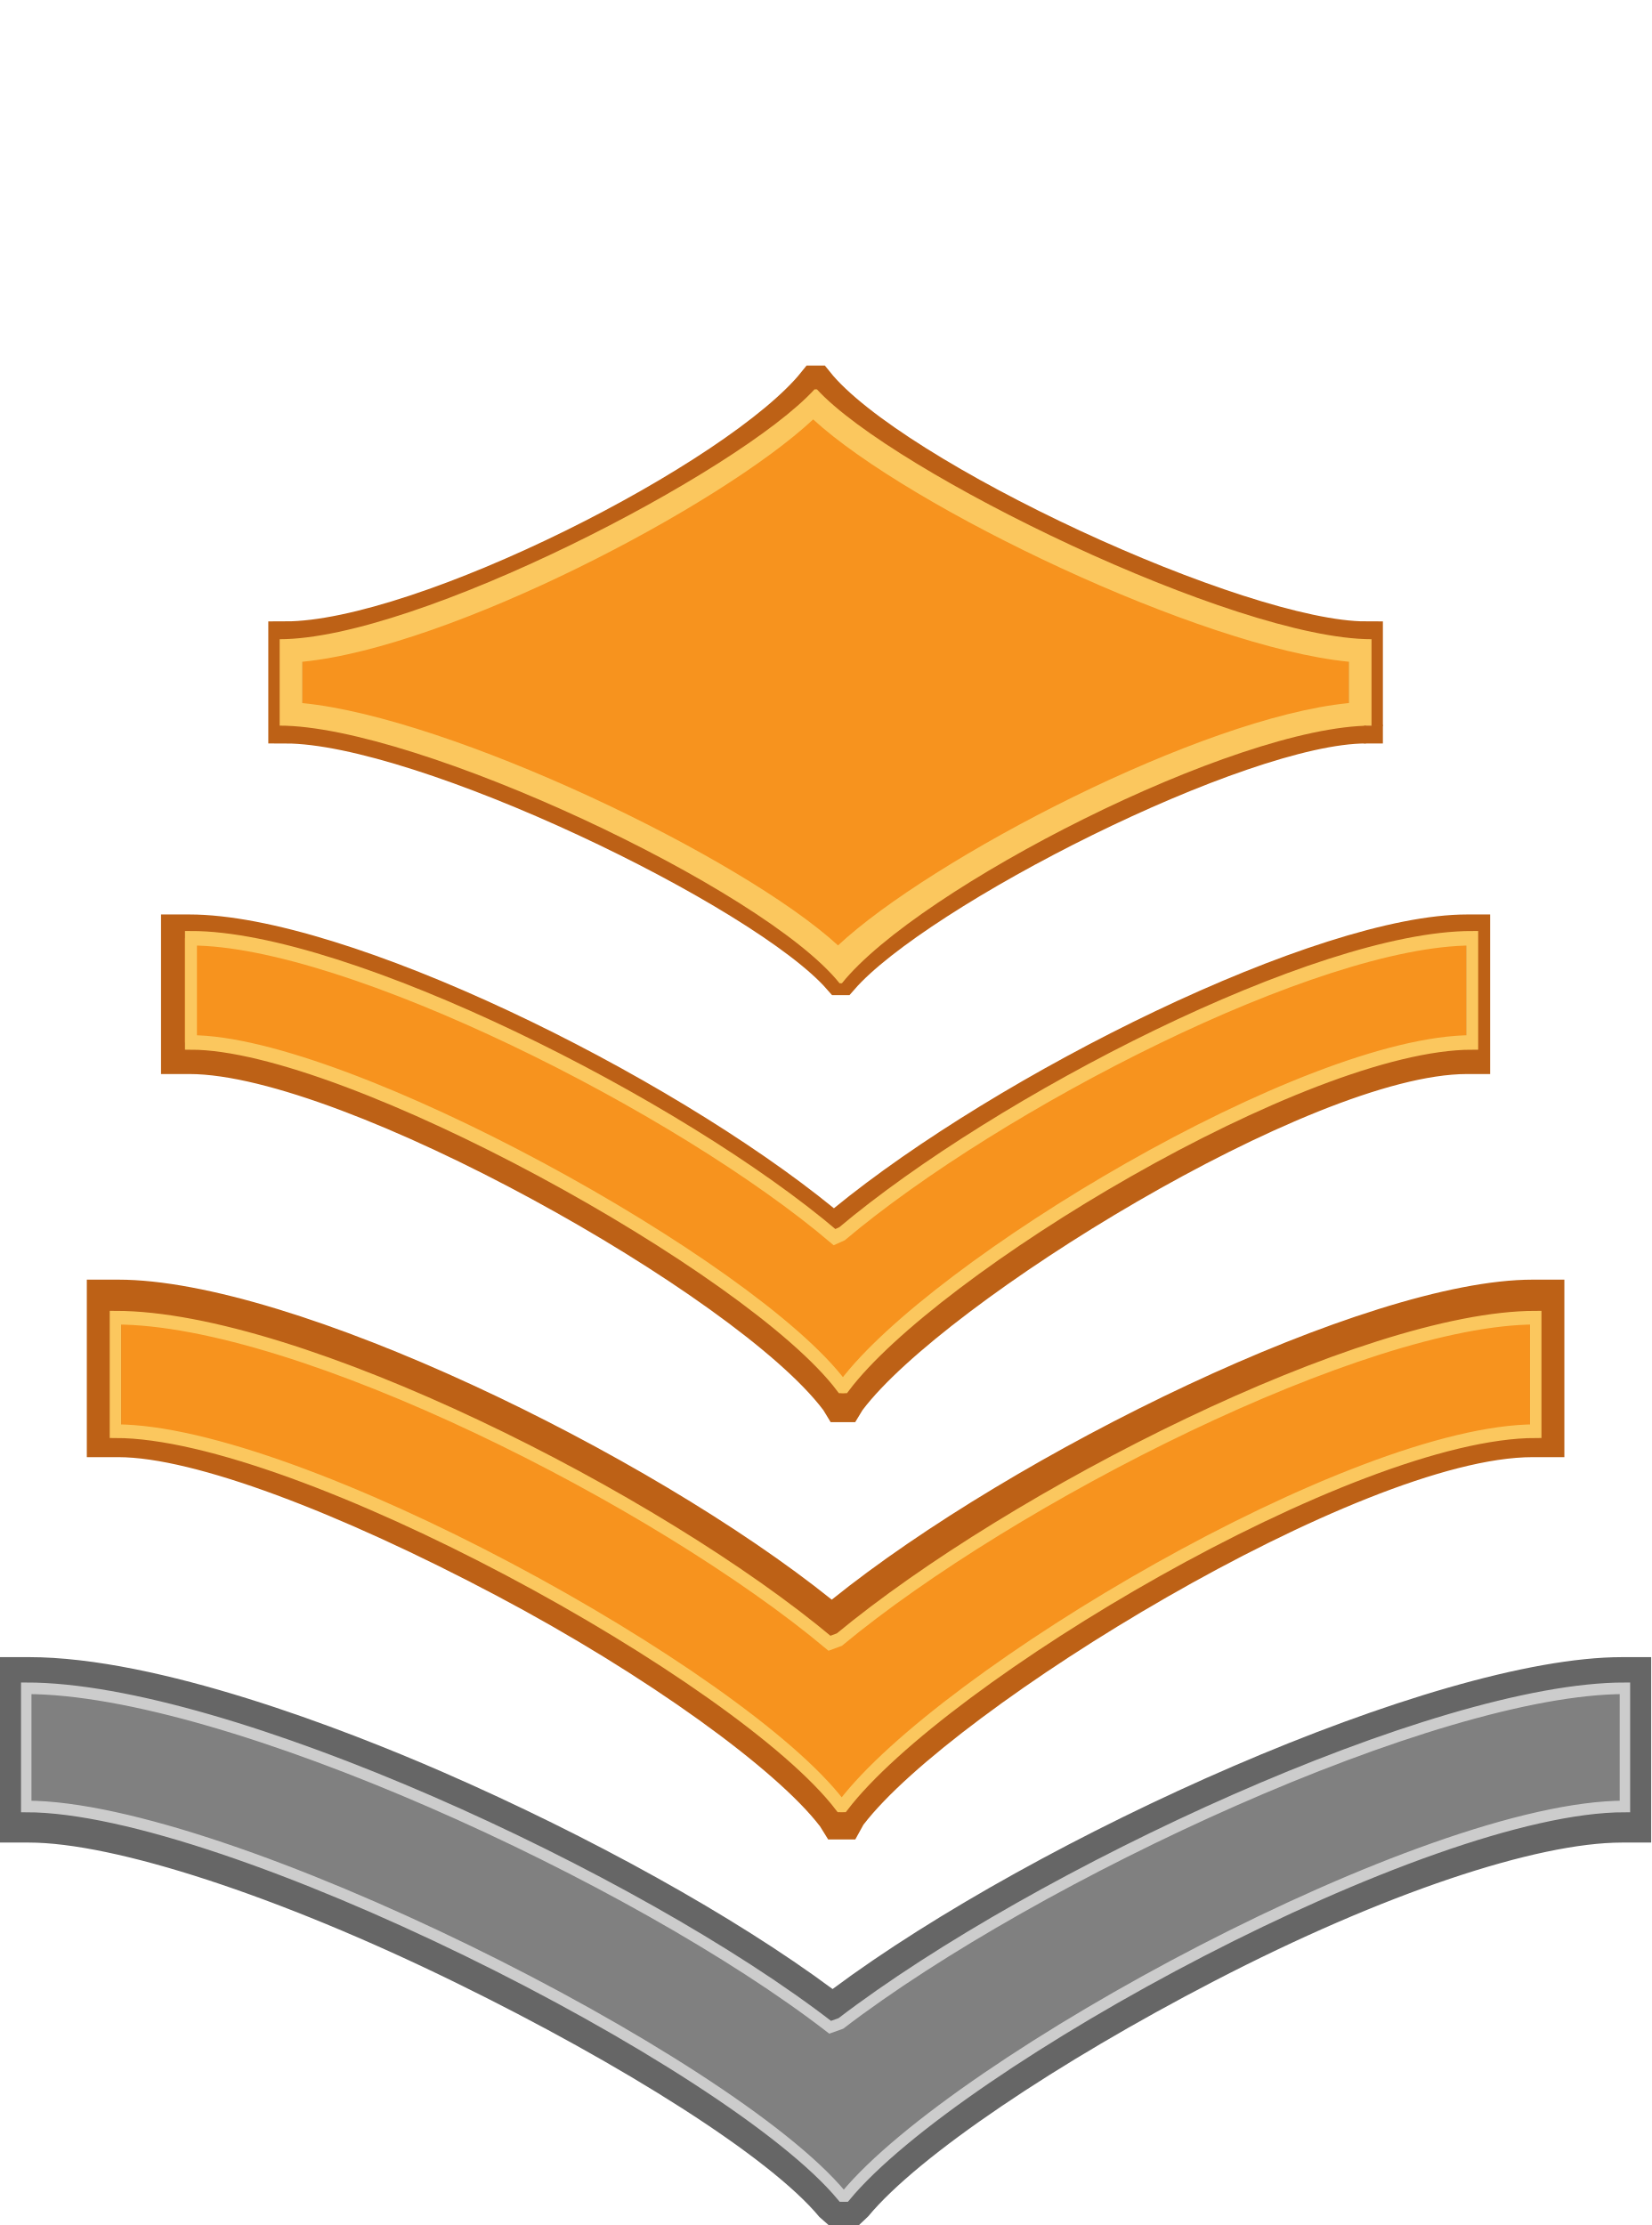
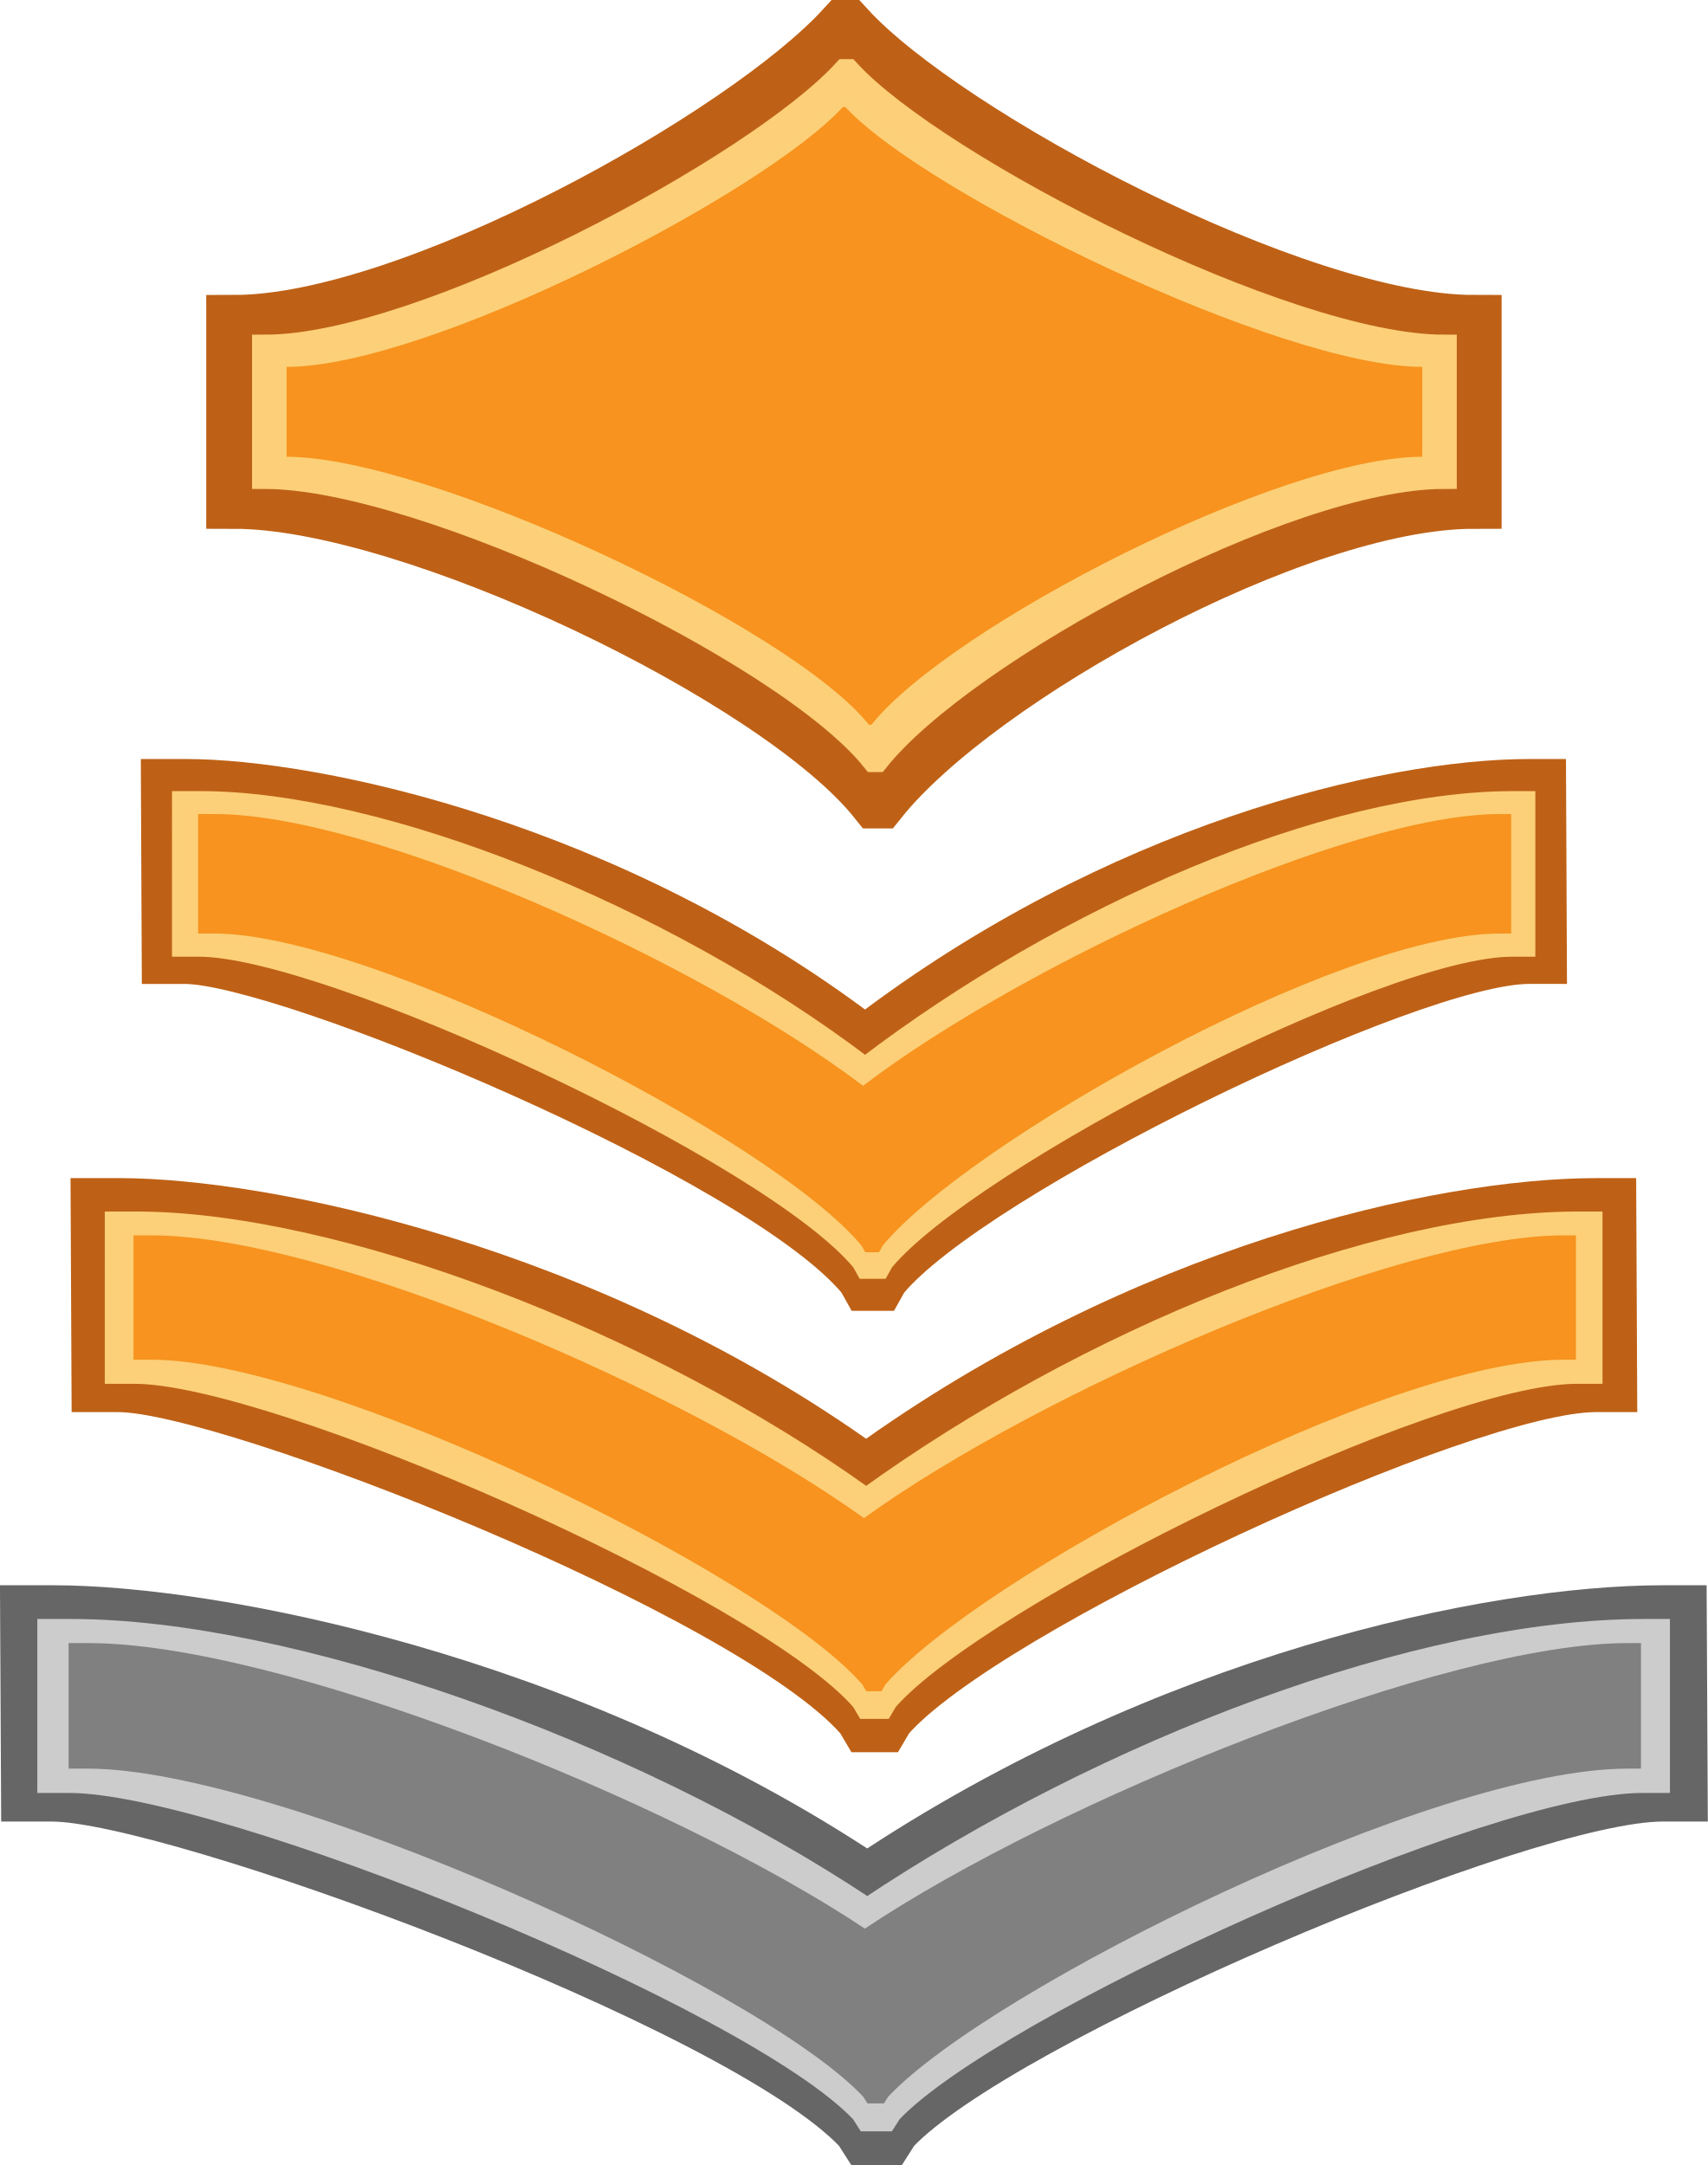
- <svg xmlns="http://www.w3.org/2000/svg" version="1.1" id="Ebene_1" x="0px" y="0px" width="157" height="211.581" viewBox="0 0 157 211.581" enable-background="new 0 0 800 600" xml:space="preserve">
+ <svg xmlns="http://www.w3.org/2000/svg" version="1.1" id="Ebene_1" x="0px" y="0px" width="156.119" height="197.938" viewBox="0 0 156.119 197.938" enable-background="new 0 0 800 600" xml:space="preserve">
  <defs id="defs63" />
-   <g id="g12" transform="matrix(1.138555,0,0,1.379468,-185.0754,-93.75196)">
+   <g id="g5391" transform="matrix(1.101172,0,0,1.213951,-176.319,-90.79546)">
    <path stroke-miterlimit="10" d="M 232.84,153.243" id="path2" style="fill:#f7931e;stroke:#f15a24;stroke-width:1.026;stroke-miterlimit:10" />
    <g id="g10">
-       <path d="m 232.377,165 -0.305,-0.495 C 224.741,156.466 191.402,141 178.362,141 H 177 v -9 h 1.361 c 13.143,0 40.338,11.172 53.836,20.469 C 245.562,143.233 272.507,132 285.075,132 H 286 v 9 h -0.925 c -13.486,0 -44.217,15.789 -51.251,23.505 L 233.519,165 Z" id="path4" style="fill:#f7931e" />
-       <path d="m 285,133 v 6.822 C 272,139.822 240.55,155 233.065,164 H 232.83 C 225.344,155 192,139.822 178,139.822 v -7.183 c 14,0 40.936,11.51 53.89,20.604 l 0.641,-0.232 c 13.04,-9.058 40.47,-20.372 52.47,-20.372 M 287,131 h -1.925 c -12.56,0 -39.207,11.013 -52.879,20.253 C 218.388,141.956 191.488,131 178.361,131 H 176 v 1.639 7.183 2.178 h 2.361 c 12.858,0 45.727,15.246 52.953,23.17 l 0.61,0.83 h 0.906 0.235 0.906 l 0.61,-0.83 C 241.338,157.758 272.094,142 285.074,142 H 287 v -2.178 -7.183 z" id="path6" style="fill:#bd6116" />
-       <path stroke-miterlimit="10" d="m 232.871,153.011 c 13.04,-9.058 39.629,-20.372 52.629,-20.372 v 7.183 c -14,0 -44.95,15.469 -52.435,23.678 h -0.235 c -7.486,-8.209 -41.33,-23.678 -54.33,-23.678 v -7.183 c 13,0 40.792,11.51 53.746,20.604 z" id="path8" style="fill:none;stroke:#fbc75e;stroke-miterlimit:10" />
+       <path d="m 231.696,171.946 -0.471,-0.764 c -8.254,-9.051 -47.544,-23.856 -55.804,-23.856 h -1.966 l -0.068,-13.801 h 2.101 c 11.07,0 35.608,4.848 56.443,19.198 20.629,-14.256 43.154,-19.195 55.197,-19.198 l 1.428,-1.5e-4 0.068,13.801 -1.564,-2e-4 c -9.616,-0.001 -45.89,15.914 -53.131,23.857 l -0.471,0.764 z" id="path4-7-7" style="fill:#be6116;fill-opacity:1;stroke:#be6116;stroke-width:3.139;stroke-miterlimit:4;stroke-dasharray:none;stroke-opacity:1" />
+       <path d="m 231.853,170.445 -0.378,-0.613 c -7.487,-8.21 -44.281,-23.646 -54.839,-23.646 h -1.578 l 2e-4,-11.153 h 1.687 c 14.97,0 38.461,8.476 55.188,19.997 16.562,-11.446 38.261,-19.995 53.835,-19.997 l 1.147,-1.3e-4 v 11.153 l -1.256,-1.6e-4 c -10.894,-0.001 -45.064,16.025 -52.012,23.646 l -0.378,0.613 z" id="path4-7" style="fill:#fccf78;fill-opacity:1;stroke:#fcd078;stroke-width:1.319;stroke-miterlimit:4;stroke-dasharray:none;stroke-opacity:1" />
+       <path d="m 231.945,169.101 -0.305,-0.495 c -7.331,-8.039 -40.67,-23.505 -53.71,-23.505 h -1.362 v -9 h 1.361 c 13.143,0 40.338,11.172 53.836,20.469 13.365,-9.236 40.31,-20.469 52.878,-20.469 h 0.925 v 9 h -0.925 c -13.486,0 -44.217,15.789 -51.251,23.505 l -0.305,0.495 z" id="path4" style="fill:#f7931e" />
    </g>
  </g>
-   <g id="g24" transform="matrix(1.089074,0,0,1.298363,-173.6205,-78.26295)">
-     <path stroke-miterlimit="10" d="M 232.784,180.63" id="path14" style="fill:#f7931e;stroke:#f15a24;stroke-width:1.188;stroke-miterlimit:10" />
-     <g id="g22">
-       <path d="m 232.248,194 -0.353,-0.686 C 223.411,184.011 184.828,166 169.736,166 H 169 v -10 h 0.736 c 15.211,0 46.684,12.929 62.304,23.688 C 247.507,168.999 278.691,156 293.236,156 H 294 v 10 h -0.764 c -15.607,0 -51.172,18.385 -59.314,27.314 L 233.569,194 Z" id="path16" style="fill:#f7931e" />
-       <path d="m 293,157 v 8.098 c -15,0 -51.293,17.902 -59.956,27.902 h -0.272 C 224.108,183 185,165.098 170,165.098 v -8.313 c 15,0 47.033,13.319 62.025,23.845 l 0.497,-0.27 C 247.613,169.879 279,156.785 293,156.785 M 296,154 h -2.764 c -14.535,0 -45.375,12.745 -61.197,23.438 C 216.059,166.678 184.929,154 169.736,154 H 167 v 2.785 8.313 1.902 h 2.736 c 6.621,0 19.302,4.043 33.094,10.17 13.035,5.792 24.363,12.681 28.188,16.875 l 0.707,0.955 h 1.048 0.272 1.048 l 0.707,-1.074 C 242.621,185.348 278.216,167 293.237,167 H 296 v -1.902 -8.313 z" id="path18" style="fill:#bd6116" />
-       <path stroke-miterlimit="10" d="M 232.706,180.36 C 247.797,169.879 278.5,156.785 293.5,156.785 v 8.313 c -16,0 -51.793,17.902 -60.456,27.402 h -0.272 C 224.108,183 185.5,165.098 169.5,165.098 v -8.313 c 16,0 47.35,13.319 62.341,23.845 z" id="path20" style="fill:none;stroke:#fbc75e;stroke-miterlimit:10" />
+   <g id="g5391-4" transform="matrix(1.209724,0,0,1.262946,-201.3953,-58.94244)">
+     <path stroke-miterlimit="10" d="M 232.84,153.243" id="path2-8" style="fill:#f7931e;stroke:#f15a24;stroke-width:1.026;stroke-miterlimit:10" />
+     <g id="g10-7">
+       <path d="m 231.696,171.946 -0.471,-0.764 c -8.254,-9.051 -47.544,-23.856 -55.804,-23.856 h -1.966 l -0.068,-13.801 h 2.101 c 11.07,0 35.608,4.848 56.443,19.198 20.629,-14.256 43.154,-19.195 55.197,-19.198 l 1.428,-1.5e-4 0.068,13.801 -1.564,-2e-4 c -9.616,-0.001 -45.89,15.914 -53.131,23.857 l -0.471,0.764 z" id="path4-7-7-0" style="fill:#be6116;fill-opacity:1;stroke:#be6116;stroke-width:3.139;stroke-miterlimit:4;stroke-dasharray:none;stroke-opacity:1" />
+       <path d="m 231.853,170.445 -0.378,-0.613 c -7.487,-8.21 -44.281,-23.646 -54.839,-23.646 h -1.578 l 2e-4,-11.153 h 1.687 c 14.97,0 38.461,8.476 55.188,19.997 16.562,-11.446 38.261,-19.995 53.835,-19.997 l 1.147,-1.3e-4 v 11.153 l -1.256,-1.6e-4 c -10.894,-0.001 -45.064,16.025 -52.012,23.646 l -0.378,0.613 z" id="path4-7-8" style="fill:#fccf78;fill-opacity:1;stroke:#fcd078;stroke-width:1.319;stroke-miterlimit:4;stroke-dasharray:none;stroke-opacity:1" />
+       <path d="m 231.945,169.101 -0.305,-0.495 c -7.331,-8.039 -40.67,-23.505 -53.71,-23.505 h -1.362 v -9 h 1.361 c 13.143,0 40.338,11.172 53.836,20.469 13.365,-9.236 40.31,-20.469 52.878,-20.469 h 0.925 v 9 h -0.925 c -13.486,0 -44.217,15.789 -51.251,23.505 l -0.305,0.495 z" id="path4-2" style="fill:#f7931e" />
    </g>
  </g>
-   <g id="g48" transform="matrix(1,0,0,1.102039,-153,-67.2348)">
-     <path stroke-miterlimit="10" d="M 233.078,235.939" id="path38" style="fill:#f7931e;stroke:#f15a24;stroke-width:1.457;stroke-miterlimit:10" />
-     <g id="g46">
-       <path d="m 232.421,252 -0.433,-0.667 C 221.58,239.92 174.25,218 155.736,218 H 154 v -13 h 1.736 c 18.659,0 57.268,15.86 76.43,29.059 C 251.139,220.946 289.393,205 307.236,205 H 309 v 13 h -1.764 c -19.146,0 -62.774,22.379 -72.761,33.333 L 234.041,252 Z" id="path40" style="fill:#808080" />
-       <path d="m 307,207 v 9.885 c -19,0 -62.976,22.115 -73.602,34.115 h -0.334 C 222.436,239 175,216.885 156,216.885 v -10.197 c 19,0 57.727,16.339 76.117,29.25 l 0.652,-0.33 C 251.281,222.75 290,206.688 307,206.688 M 310,204 h -2.764 c -17.831,0 -55.662,15.521 -75.071,28.639 -9.298,-6.262 -22.969,-13.143 -37.026,-18.708 -9.423,-3.73 -27.073,-9.932 -39.402,-9.932 H 153 v 2.688 10.197 3.116 h 2.736 c 8.123,0 23.678,4.568 40.597,12.086 15.991,7.104 29.887,15.077 34.578,20.221 l 0.867,0.693 h 1.286 0.334 1.286 l 0.867,-0.744 c 4.803,-5.268 18.021,-13.303 32.89,-20.3 C 284.623,224.342 299.125,220 307.236,220 H 310 v -3.115 -10.197 z" id="path42" style="fill:#666666" />
-       <path stroke-miterlimit="10" d="m 232.953,235.608 c 18.512,-12.858 56.547,-28.92 74.547,-28.92 v 10.197 c -19,0 -63.476,21.961 -74.102,33.615 h -0.334 C 222.436,238.846 174.5,216.885 155.5,216.885 v -10.197 c 19,0 58.043,16.339 76.434,29.25 z" id="path44" style="fill:none;stroke:#cccccc;stroke-miterlimit:10" />
+   <path stroke-miterlimit="10" d="M 78.06,-13.806" id="path50" style="fill:#f7931e;stroke:#f15a24;stroke-miterlimit:10" />
+   <g id="g5428" transform="translate(0.4795908,-27.24084)">
+     <path style="fill:#bd6116;fill-opacity:1;stroke:#be6116;stroke-width:5.1;stroke-miterlimit:4;stroke-dasharray:none;stroke-opacity:1" id="path52-5-3" d="m 134.237,73.037 c -16.178,0 -45.296,16.091 -54.324,27.394 H 79.629 C 70.597,89.128 37.102,73.037 20.923,73.037 L 20.923,56.758 c 16.178,0 46.71,-17.078 55.739,-26.967 h 0.142 0.142 c 9.033,9.89 41.114,26.967 57.292,26.967 z" />
+     <g style="fill:#fbc75e;fill-opacity:1" transform="matrix(1.200577,0,0,1.253971,-199.3964,-72.69979)" id="g58-2">
+       <path style="fill:#fcd078;fill-opacity:1;stroke:#fccf78;stroke-width:1.978;stroke-miterlimit:4;stroke-dasharray:none;stroke-opacity:1" id="path52-5" d="m 275.616,114.359 c -12,0 -36.482,12.641 -43.179,20.641 h -0.21 c -6.7,-8 -34.363,-20.641 -46.363,-20.641 v -9.27 C 197.864,105.089 223.329,92 230.026,85 h 0.105 0.105 c 6.7,7 33.38,20.089 45.38,20.089 z" />
+     </g>
+     <g transform="matrix(1.081436,0,0,1.129532,-172.1872,-58.9872)" id="g58">
+       <path style="fill:#f7931e;stroke:none" id="path52" d="m 279,113.312 c -12,0 -39.866,13.688 -46.563,21.688 h -0.21 C 225.527,127 195,113.312 183,113.312 v -7.276 C 195,106.036 223.329,92 230.026,85 h 0.105 0.105 c 6.7,7 36.764,21.036 48.764,21.036 z" />
    </g>
  </g>
-   <path stroke-miterlimit="10" d="M 96.393,0" id="path50" style="fill:#f7931e;stroke:#f15a24;stroke-miterlimit:10" />
-   <g id="g58" transform="matrix(1.081436,0,0,1.129532,-171.3112,-58.9872)">
-     <path d="m 279,113.312 c -12,0 -39.866,13.688 -46.563,21.688 h -0.21 C 225.527,127 195,113.312 183,113.312 v -0.849 -6.427 C 195,106.036 223.329,92 230.026,85 h 0.21 c 6.7,7 36.764,21.036 48.764,21.036 z" id="path52" style="fill:#f7931e" />
-     <path stroke-miterlimit="10" d="m 278.5,113.312 c -11,0 -39.366,13.842 -46.063,21.188 h -0.21 C 225.528,127.154 195.5,113.312 183.5,113.312 v -0.849 -6.427 c 12,0 39.829,-13.536 46.526,-21.536 h 0.21 c 6.699,8 37.263,21.536 48.263,21.536 v 7.276 z" id="path54" style="fill:none;stroke:#bd6116;stroke-width:3;stroke-miterlimit:10" />
-     <path d="m 229.907,87.533 c 8.524,7.48 34.093,19.183 47.093,20.399 v 3.48 c -13,1.214 -36.77,13.126 -44.907,20.402 C 223.568,124.333 198,112.63 185,111.414 v -3.48 c 13,-1.213 36.771,-13.125 44.907,-20.401 M 230.237,85 h -0.21 C 223.329,92 195,106.036 183,106.036 v 6.427 0.849 c 12,0 42.527,13.688 49.227,21.688 h 0.21 C 239.135,127 267,113.312 279,113.312 v -7.276 C 267,106.036 236.936,92 230.237,85 Z" id="path56" style="fill:#fbc75e" />
+   <path stroke-miterlimit="10" d="M 78.06,226.053" id="path2-7" style="fill:#f7931e;stroke:#f15a24;stroke-width:1.286;stroke-miterlimit:10" />
+   <g id="g10-3" transform="matrix(1.31867,0,0,1.275367,-226.5625,-23.3579)">
+     <path d="m 231.696,171.946 -0.471,-0.764 c -8.254,-9.051 -47.544,-23.856 -55.804,-23.856 h -1.966 l -0.068,-13.801 h 2.101 c 11.07,0 35.608,4.848 56.443,19.198 20.629,-14.256 43.154,-19.195 55.197,-19.198 l 1.428,-1.5e-4 0.068,13.801 -1.564,-2e-4 c -9.616,-0.001 -45.89,15.914 -53.131,23.857 l -0.471,0.764 z" id="path4-7-7-6" style="fill:#666666;fill-opacity:1;stroke:#666666;stroke-width:3.139;stroke-miterlimit:4;stroke-dasharray:none;stroke-opacity:1" />
+     <path d="m 231.853,170.445 -0.378,-0.613 c -7.487,-8.21 -44.281,-23.646 -54.839,-23.646 h -1.578 l 2e-4,-11.153 h 1.687 c 14.97,0 38.461,8.476 55.188,19.997 16.562,-11.446 38.261,-19.995 53.835,-19.997 l 1.147,-1.3e-4 v 11.153 l -1.256,-1.6e-4 c -10.894,-0.001 -45.064,16.025 -52.012,23.646 l -0.378,0.613 z" id="path4-7-88" style="fill:#cccccc;fill-opacity:1;stroke:#cccccc;stroke-width:1.319;stroke-miterlimit:4;stroke-dasharray:none;stroke-opacity:1" />
+     <path d="m 231.945,169.101 -0.305,-0.495 c -7.331,-8.039 -40.67,-23.505 -53.71,-23.505 h -1.362 v -9 h 1.361 c 13.143,0 40.338,11.172 53.836,20.469 13.365,-9.236 40.31,-20.469 52.878,-20.469 h 0.925 v 9 h -0.925 c -13.486,0 -44.217,15.789 -51.251,23.505 l -0.305,0.495 z" id="path4-0" style="fill:#808080;fill-opacity:1" />
  </g>
-   <rect style="fill:#bd6116;fill-opacity:1;stroke:none;stroke-width:150.058;stroke-miterlimit:4.2;stroke-dasharray:none;stroke-opacity:1;paint-order:markers fill stroke" id="rect6029" width="1.783" height="1.689" x="129.706" y="69.01" />
-   <rect style="fill:#bd6116;fill-opacity:1;stroke:none;stroke-width:3.85;stroke-miterlimit:4.2;stroke-dasharray:none;stroke-opacity:1;paint-order:markers fill stroke" id="rect6033" width="1.074" height="0.125" x="130.411" y="68.932" />
</svg>
